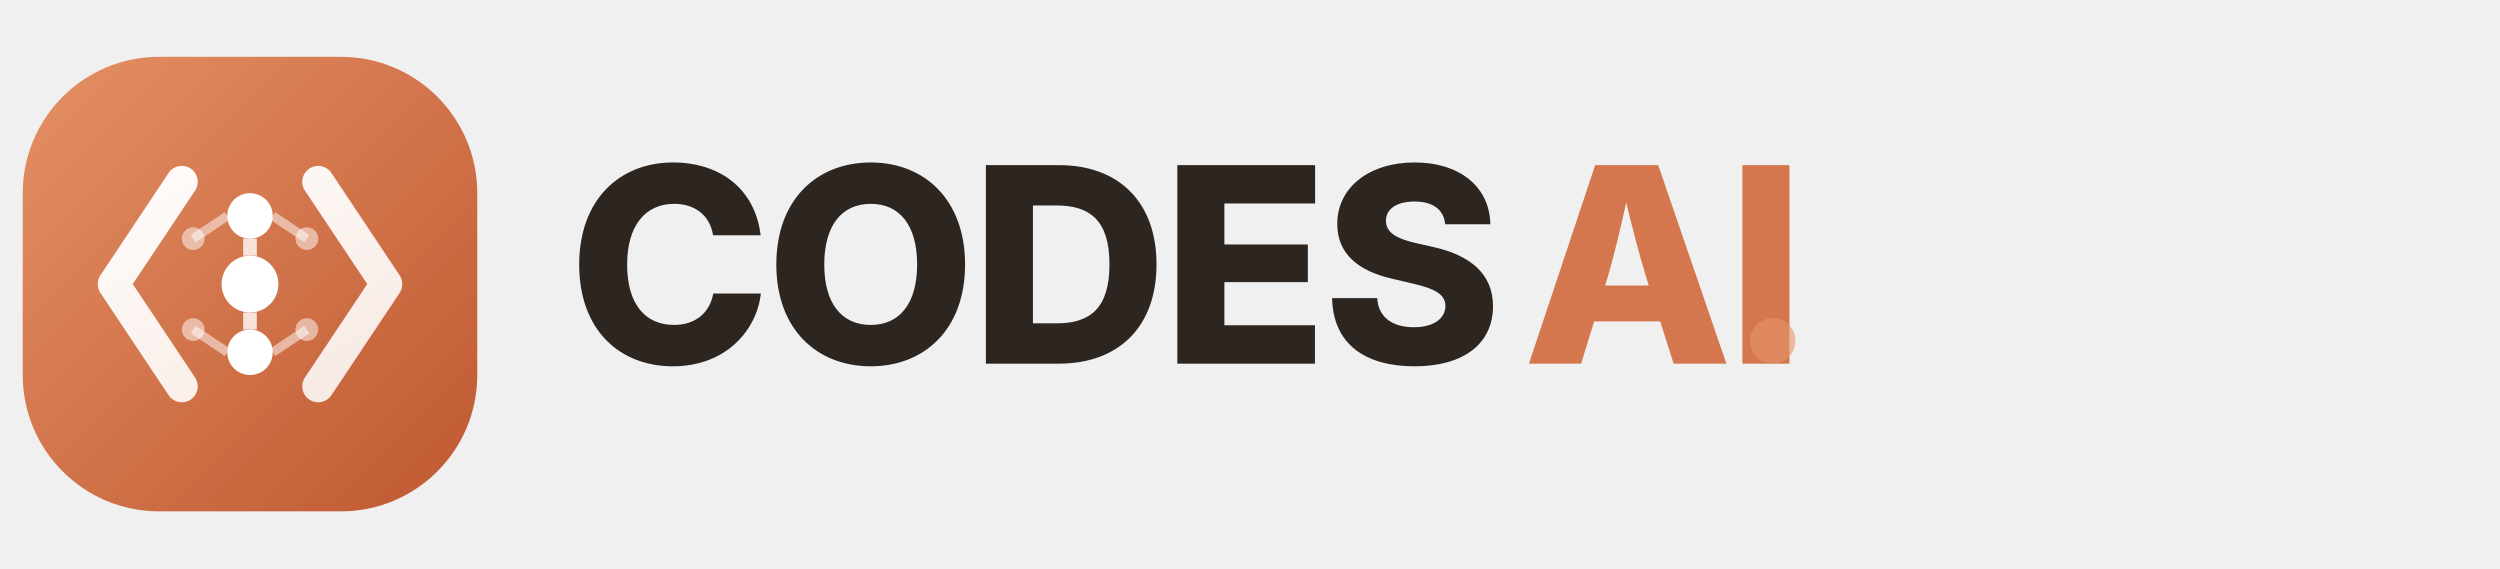
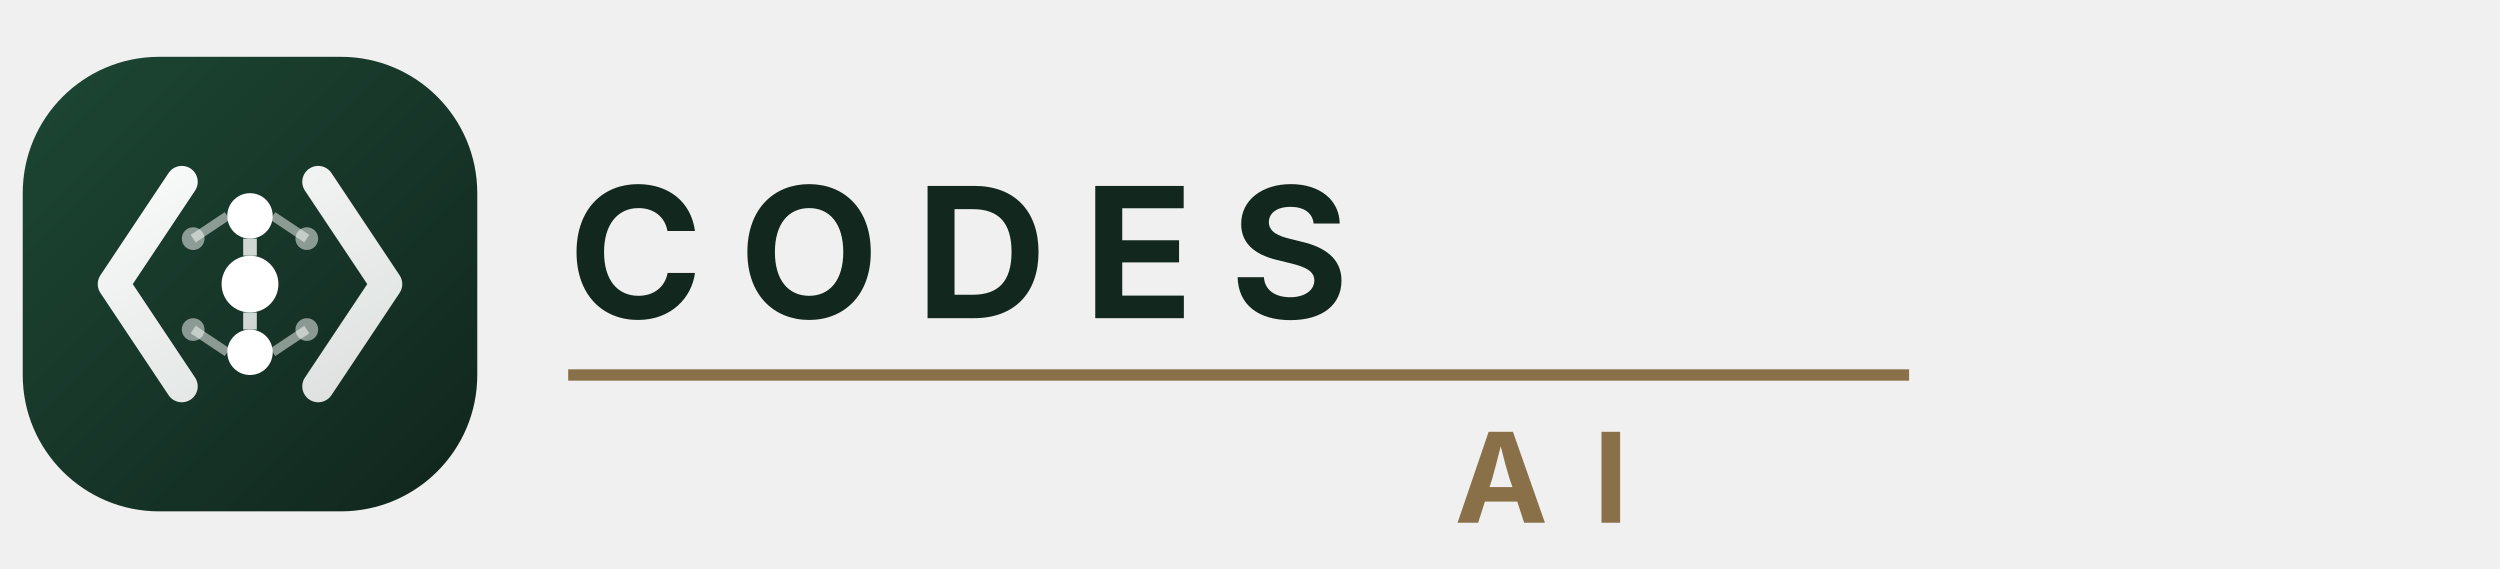
<svg xmlns="http://www.w3.org/2000/svg" viewBox="0 0 220 50" fill="none">
  <defs>
    <linearGradient id="g1" x1="0" y1="0" x2="40" y2="40" gradientUnits="userSpaceOnUse">
-       <stop offset="0%" stop-color="#E8956A" />
-       <stop offset="100%" stop-color="#C25D35" />
+       <stop offset="0%" stop-color="#1E4A36" />
+       <stop offset="100%" stop-color="#12281F" />
    </linearGradient>
    <linearGradient id="g2" x1="12" y1="8" x2="28" y2="38" gradientUnits="userSpaceOnUse">
      <stop offset="0%" stop-color="#ffffff" stop-opacity="1" />
      <stop offset="100%" stop-color="#ffffff" stop-opacity="0.85" />
    </linearGradient>
  </defs>
  <rect x="2" y="5" width="40" height="40" rx="12" fill="url(#g1)" />
  <path d="M16 16L10 25L16 34" stroke="url(#g2)" stroke-width="2.8" stroke-linecap="round" stroke-linejoin="round" fill="none" />
  <path d="M28 16L34 25L28 34" stroke="url(#g2)" stroke-width="2.8" stroke-linecap="round" stroke-linejoin="round" fill="none" />
  <circle cx="22" cy="19" r="2" fill="white" />
  <circle cx="22" cy="25" r="2.5" fill="white" />
  <circle cx="22" cy="31" r="2" fill="white" />
  <line x1="22" y1="21" x2="22" y2="22.5" stroke="white" stroke-width="1.2" opacity="0.8" />
  <line x1="22" y1="27.5" x2="22" y2="29" stroke="white" stroke-width="1.2" opacity="0.8" />
  <line x1="20" y1="19" x2="17" y2="21" stroke="white" stroke-width="0.8" opacity="0.5" />
  <line x1="24" y1="19" x2="27" y2="21" stroke="white" stroke-width="0.8" opacity="0.5" />
  <line x1="20" y1="31" x2="17" y2="29" stroke="white" stroke-width="0.8" opacity="0.5" />
  <line x1="24" y1="31" x2="27" y2="29" stroke="white" stroke-width="0.8" opacity="0.5" />
  <circle cx="17" cy="21" r="1" fill="white" opacity="0.5" />
  <circle cx="27" cy="21" r="1" fill="white" opacity="0.5" />
  <circle cx="17" cy="29" r="1" fill="white" opacity="0.5" />
  <circle cx="27" cy="29" r="1" fill="white" opacity="0.5" />
-   <text x="50" y="32" font-family="system-ui, -apple-system, 'Segoe UI', sans-serif" font-size="24" font-weight="800" fill="#2D2520" letter-spacing="-0.5">CODES</text>
-   <text x="134" y="32" font-family="system-ui, -apple-system, 'Segoe UI', sans-serif" font-size="24" font-weight="800" fill="#D4764E" letter-spacing="-0.5">AI</text>
-   <circle cx="156" cy="30" r="2" fill="#E8956A" opacity="0.6" />
+   <text x="50" y="28" font-family="system-ui, -apple-system, 'Segoe UI', sans-serif" font-size="16" font-weight="650" fill="#12281F" letter-spacing="3.2">CODES</text>
+   <line x1="50" y1="33" x2="168" y2="33" stroke="#8A7049" stroke-width="1" />
+   <text x="128" y="46" font-family="system-ui, -apple-system, 'Segoe UI', sans-serif" font-size="11" font-weight="650" fill="#8A7049" letter-spacing="4">AI</text>
</svg>
